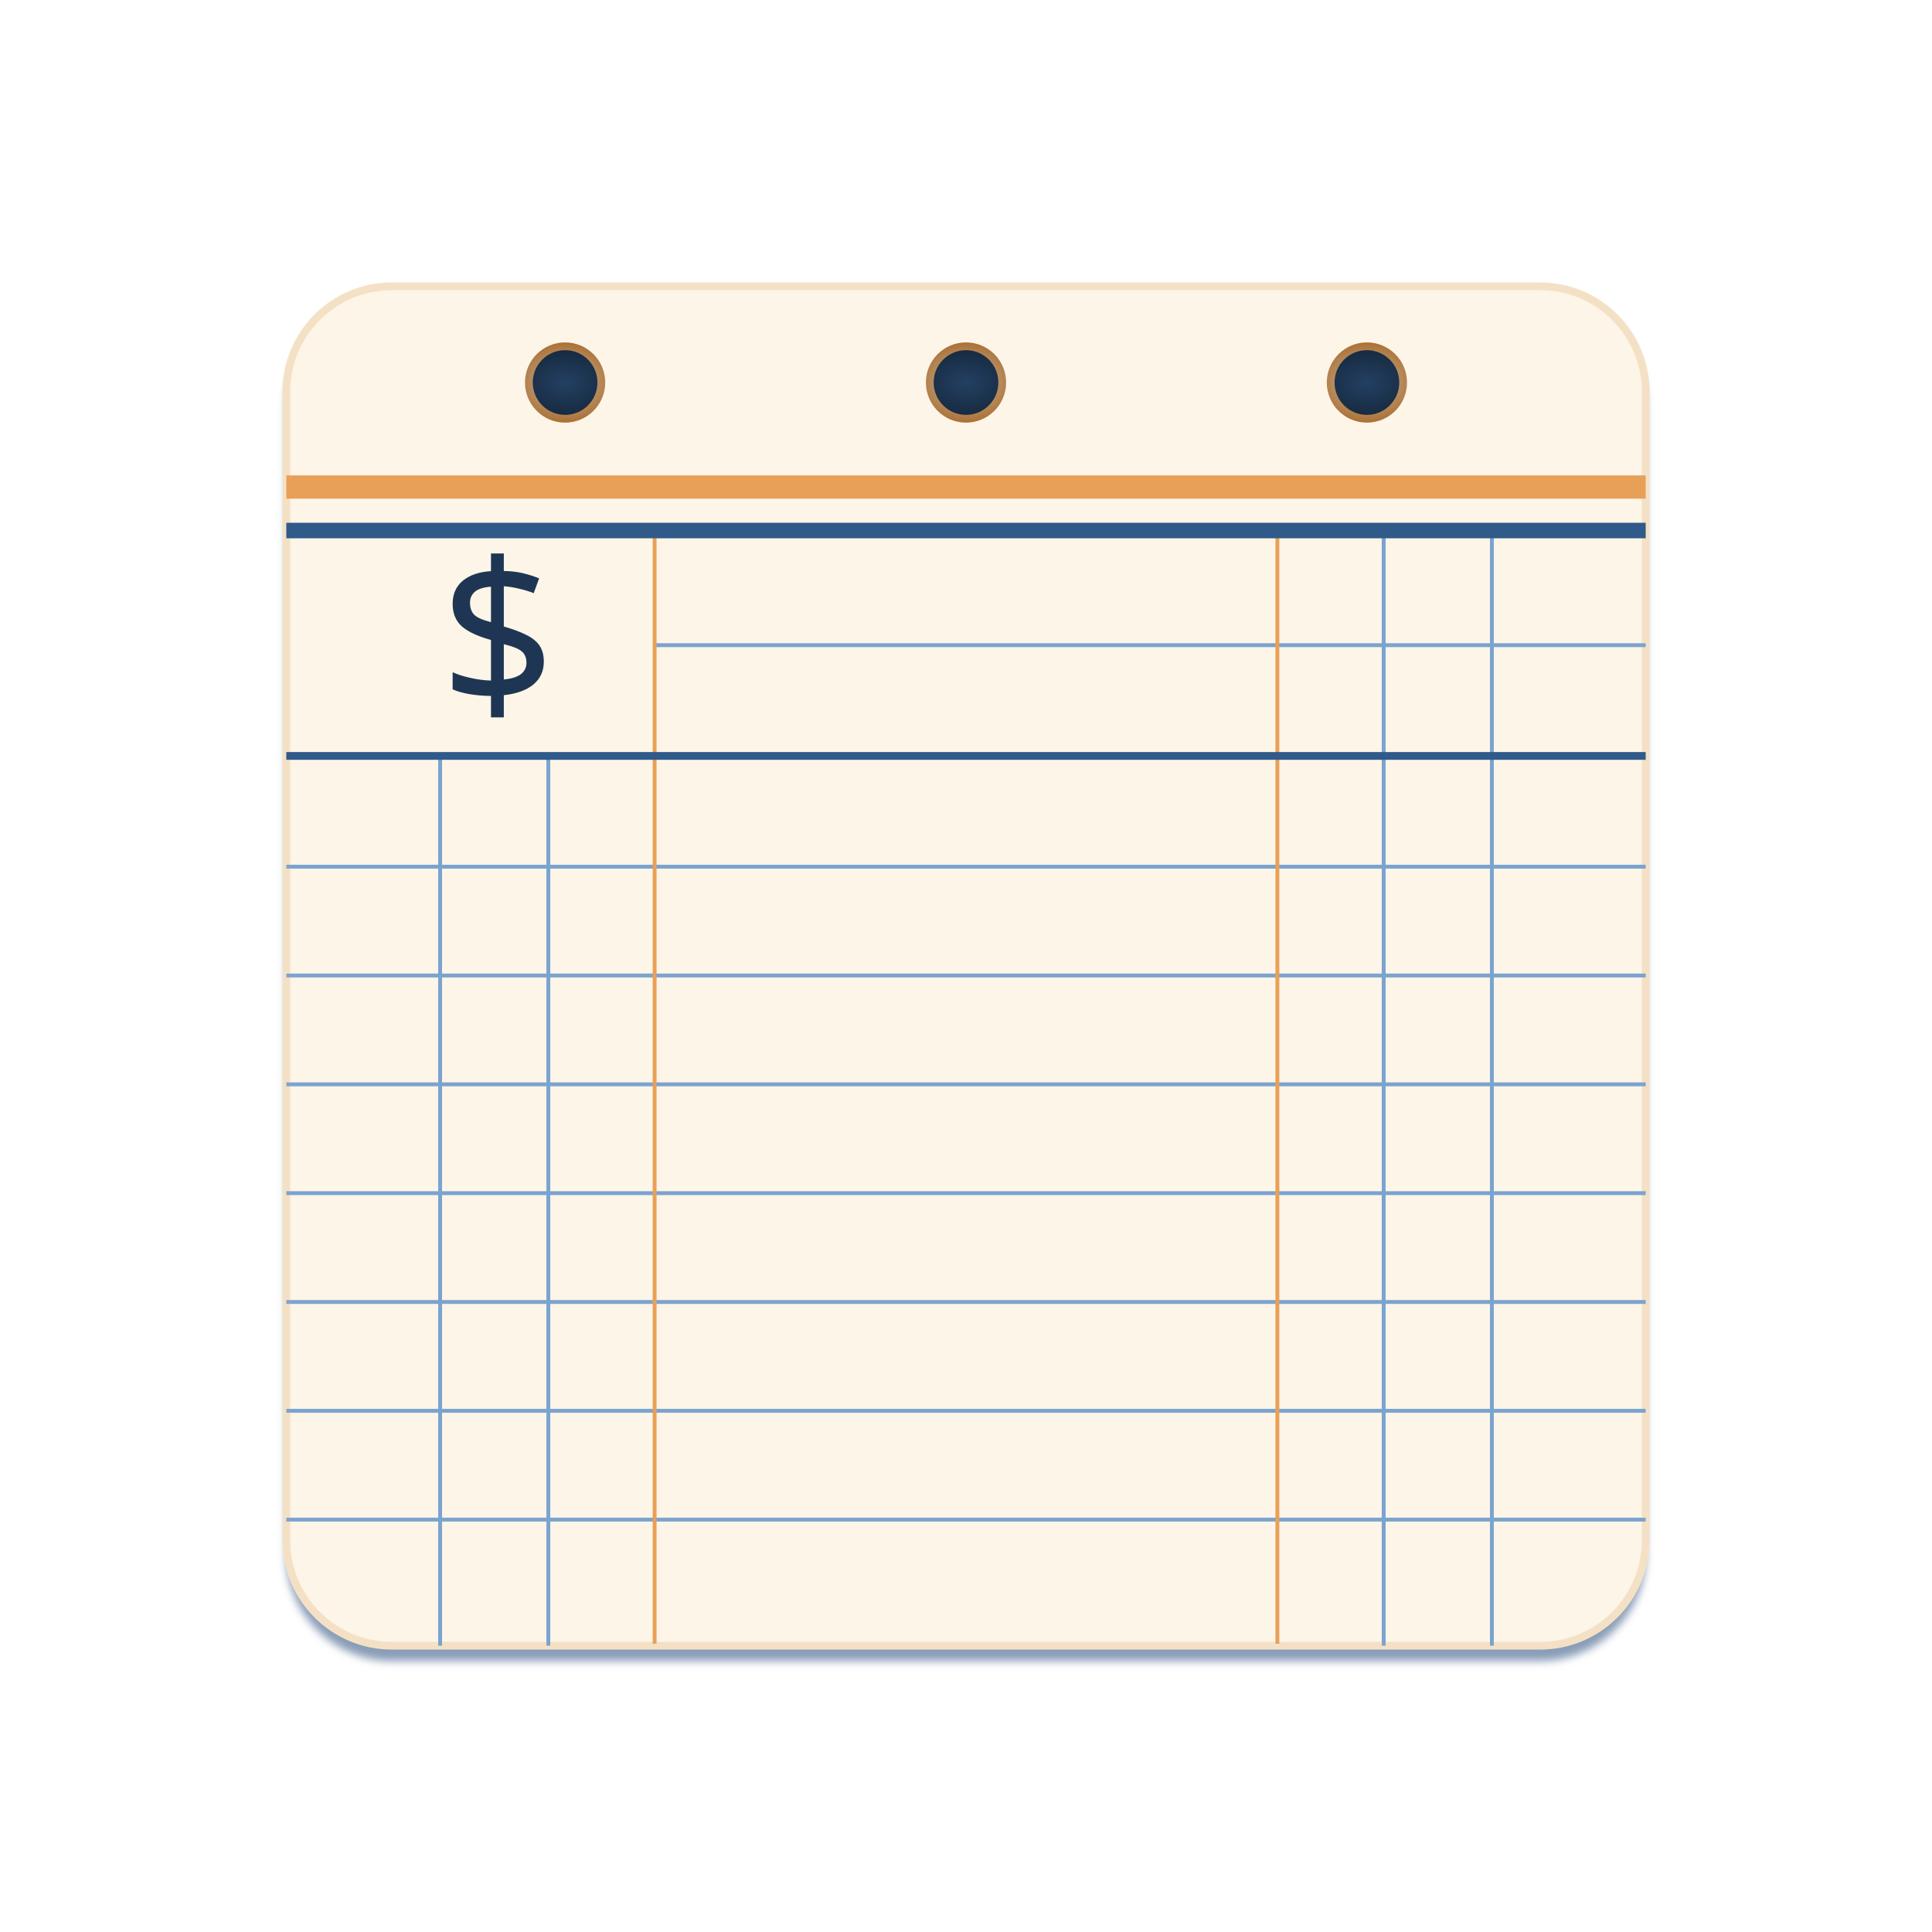
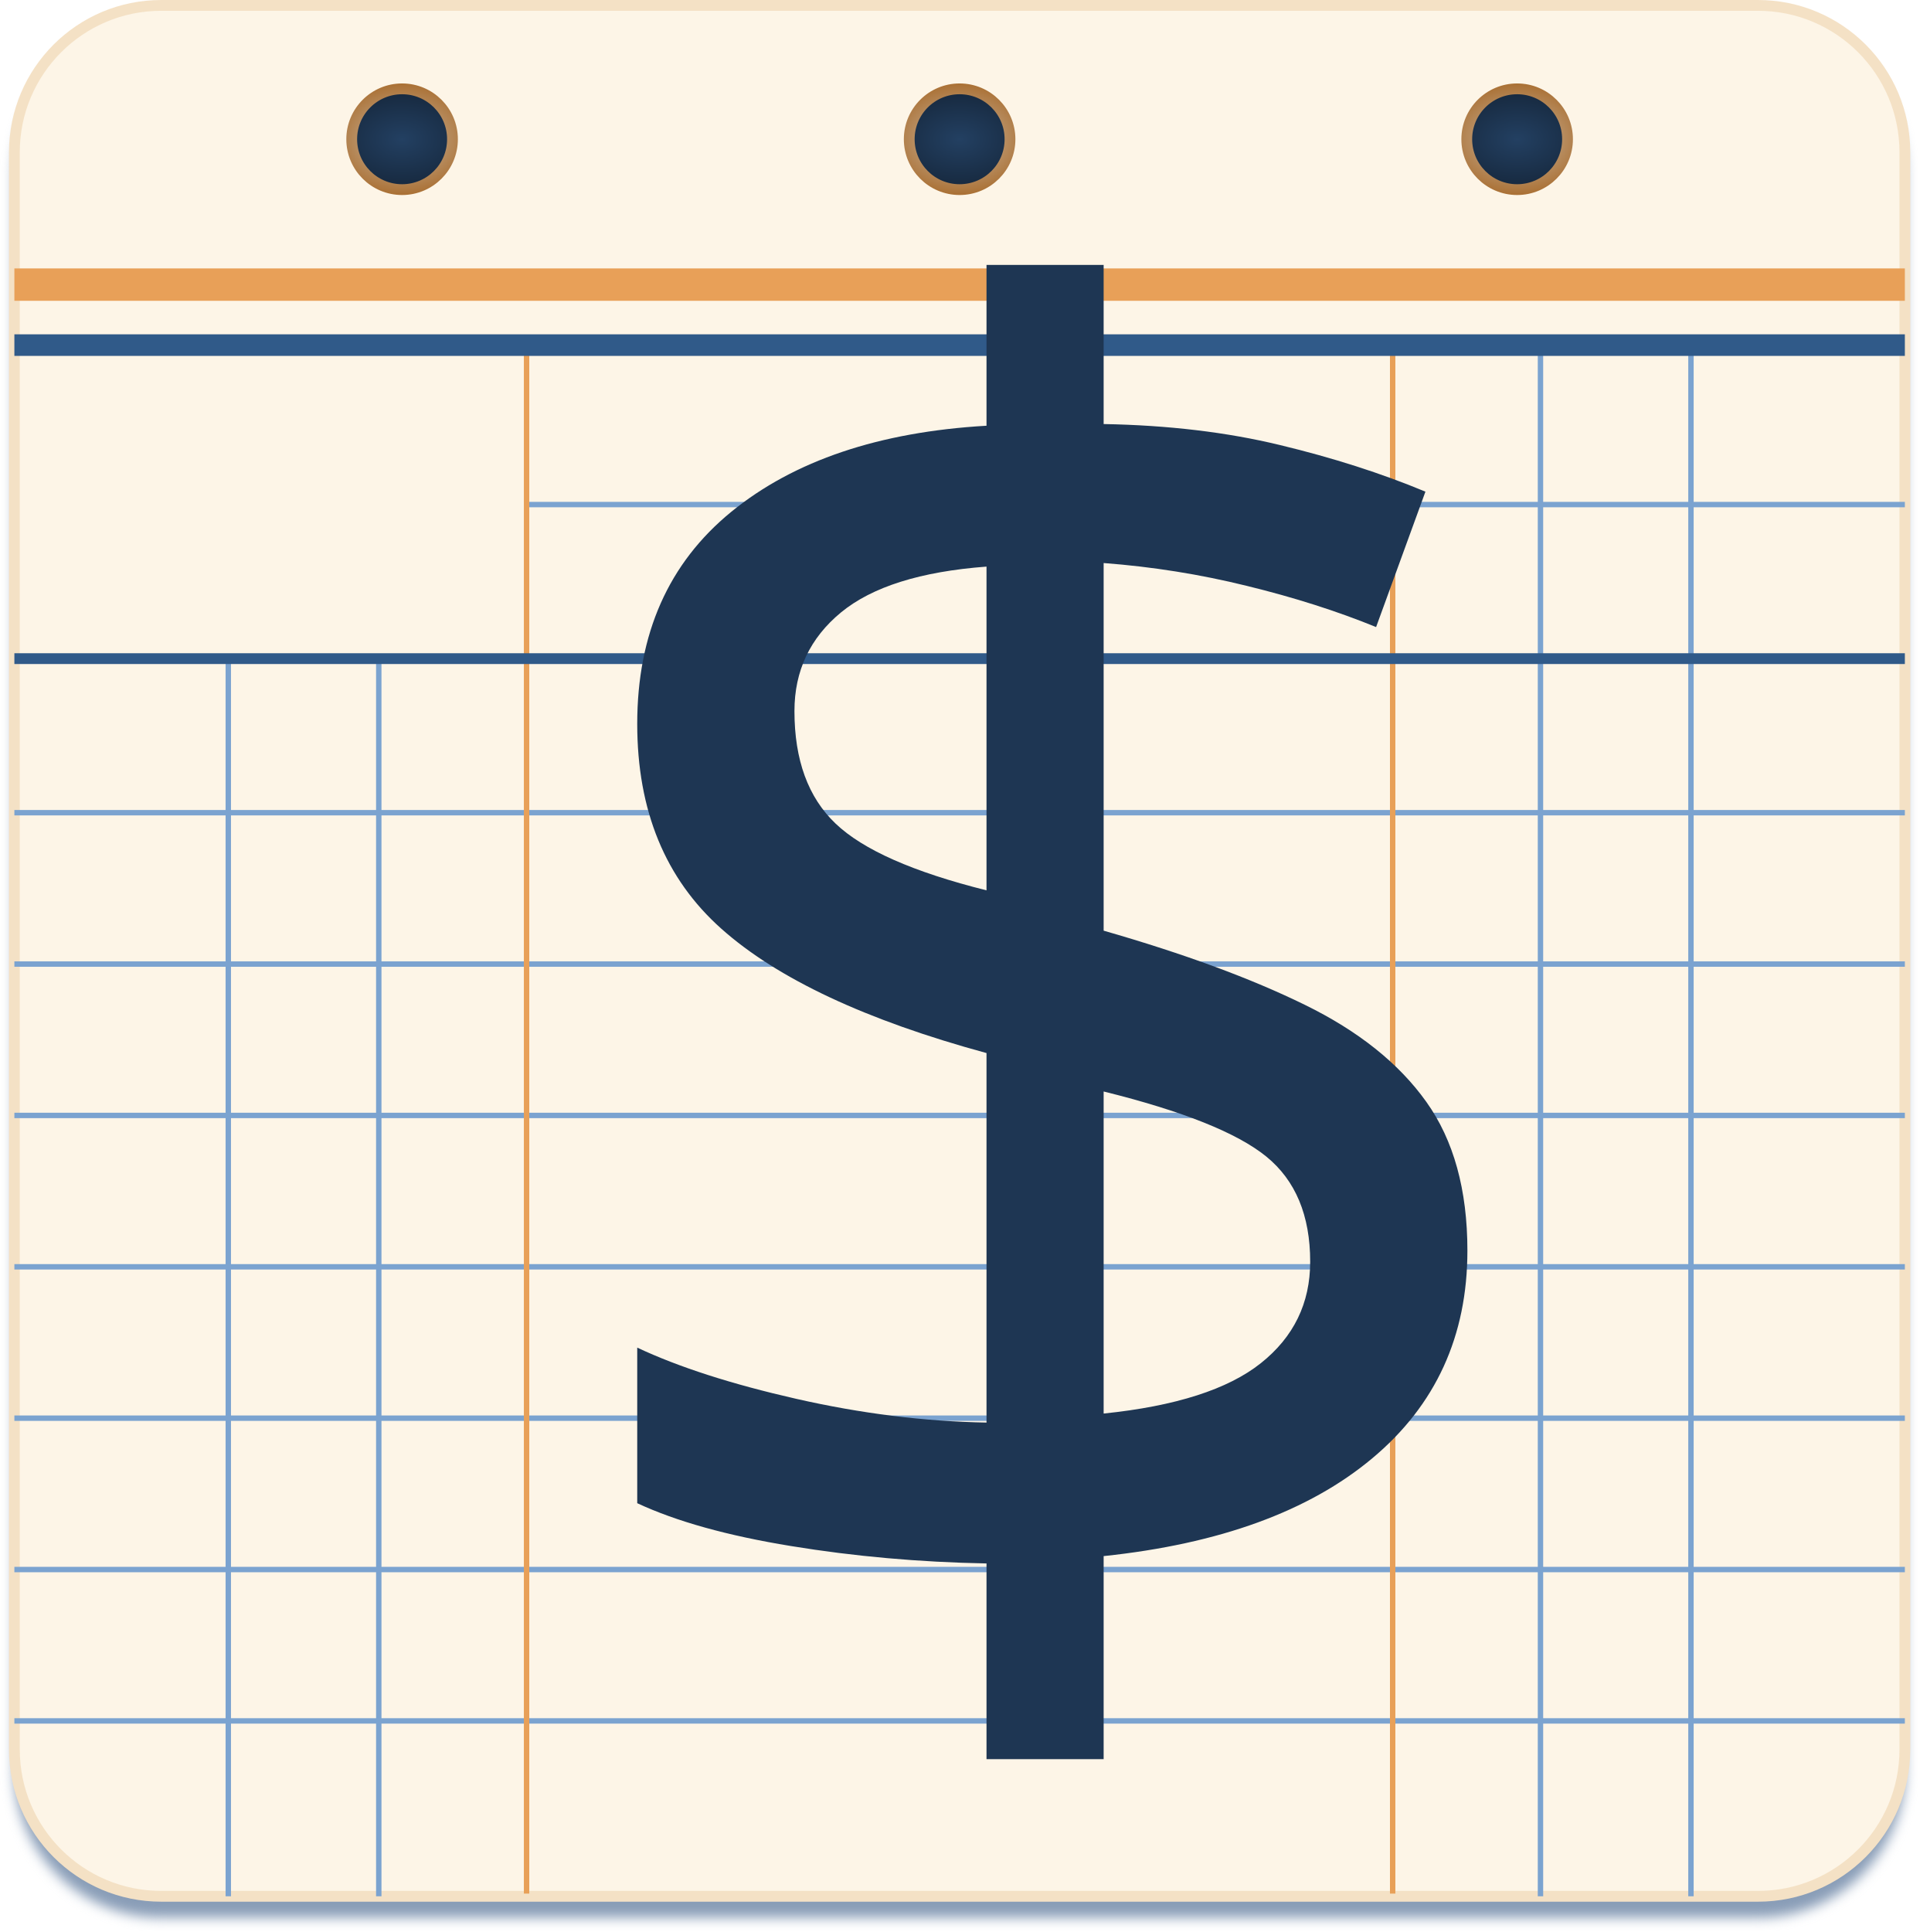
- <svg xmlns="http://www.w3.org/2000/svg" xmlns:xlink="http://www.w3.org/1999/xlink" width="200mm" height="200mm" viewBox="0 0 200 200" version="1.1" id="svg1" xml:space="preserve">
+ <svg xmlns="http://www.w3.org/2000/svg" xmlns:xlink="http://www.w3.org/1999/xlink" width="142.864mm" height="143.784mm" viewBox="0 0 142.864 143.784" version="1.1" id="svg1" xml:space="preserve">
  <defs id="defs1">
    <linearGradient id="linearGradient19">
      <stop style="stop-color:#234062;stop-opacity:1;" offset="0" id="stop20" />
      <stop style="stop-color:#0a111a;stop-opacity:1;" offset="1" id="stop21" />
    </linearGradient>
    <linearGradient id="linearGradient18">
      <stop style="stop-color:#cebeab;stop-opacity:1;" offset="0" id="stop19" />
      <stop style="stop-color:#a15d17;stop-opacity:1;" offset="1" id="stop18" />
    </linearGradient>
    <radialGradient xlink:href="#linearGradient18" id="radialGradient19" cx="55.922" cy="42.111" fx="55.922" fy="42.111" r="5.17" gradientUnits="userSpaceOnUse" gradientTransform="matrix(1.283874,0,0,1.002576,45.07988,57.75561)" />
    <radialGradient xlink:href="#linearGradient19" id="radialGradient21" cx="55.922" cy="42.111" fx="55.922" fy="42.111" r="5.17" gradientUnits="userSpaceOnUse" gradientTransform="matrix(2.096277,1.3485478e-7,-9.0851156e-8,1.412254,-0.3514801,40.5035)" />
    <radialGradient xlink:href="#linearGradient19" id="radialGradient22" gradientUnits="userSpaceOnUse" gradientTransform="matrix(2.096277,1.3485478e-7,-9.0851156e-8,1.412254,-41.85249,40.5035)" cx="55.922" cy="42.111" fx="55.922" fy="42.111" r="5.17" />
    <radialGradient xlink:href="#linearGradient18" id="radialGradient23" gradientUnits="userSpaceOnUse" gradientTransform="matrix(1.283874,0,0,1.002576,3.578868,57.75561)" cx="55.922" cy="42.111" fx="55.922" fy="42.111" r="5.17" />
    <radialGradient xlink:href="#linearGradient19" id="radialGradient24" gradientUnits="userSpaceOnUse" gradientTransform="matrix(2.096277,1.3485478e-7,-9.0851156e-8,1.412254,41.14953,40.5035)" cx="55.922" cy="42.111" fx="55.922" fy="42.111" r="5.17" />
    <radialGradient xlink:href="#linearGradient18" id="radialGradient25" gradientUnits="userSpaceOnUse" gradientTransform="matrix(1.283874,0,0,1.002576,86.58088,57.75561)" cx="55.922" cy="42.111" fx="55.922" fy="42.111" r="5.17" />
    <filter style="color-interpolation-filters:sRGB" id="filter46" x="-0.008" y="-0.008" width="1.015" height="1.015">
      <feGaussianBlur stdDeviation="0.446" id="feGaussianBlur46" />
    </filter>
  </defs>
-   <g id="layer2" transform="translate(-16.87692,-60.37692)">
+   <g id="layer2" transform="translate(-45.4448,-89.61304)">
    <rect style="display:inline;opacity:1;mix-blend-mode:normal;fill:#899db7;fill-opacity:1;stroke:none;stroke-width:0.803;stroke-linecap:square;stroke-dasharray:none;stroke-opacity:0.996;filter:url(#filter46)" id="rect46" width="140.725" height="140.725" x="46.515" y="91.602" rx="10.93" ry="10.93" />
    <rect style="display:inline;opacity:1;fill:#fdf5e7;fill-opacity:0.996;stroke:#f4e1c5;stroke-width:0.803;stroke-linecap:square;stroke-dasharray:none;stroke-opacity:0.996" id="rect16" width="140.725" height="140.725" x="46.515" y="90.015" rx="10.93" ry="10.93" />
    <circle style="fill:url(#radialGradient21);stroke:url(#radialGradient19);stroke-width:0.803;stroke-linecap:square;stroke-dasharray:none;stroke-opacity:1" id="path18" cx="116.877" cy="99.975" r="3.75" />
    <circle style="fill:url(#radialGradient22);fill-opacity:1;stroke:url(#radialGradient23);stroke-width:0.803;stroke-linecap:square;stroke-dasharray:none;stroke-opacity:1" id="circle21" cx="75.376" cy="99.975" r="3.75" />
    <circle style="fill:url(#radialGradient24);fill-opacity:1;stroke:url(#radialGradient25);stroke-width:0.803;stroke-linecap:square;stroke-dasharray:none;stroke-opacity:1" id="circle23" cx="158.378" cy="99.975" r="3.75" />
    <path style="fill:#234062;fill-opacity:1;stroke:#e8a058;stroke-width:2.409;stroke-linecap:butt;stroke-dasharray:none;stroke-opacity:1" d="M 46.515,110.794 H 187.239" id="path25" />
    <path style="fill:#234062;fill-opacity:1;stroke:#7ba3d0;stroke-width:0.402;stroke-linecap:butt;stroke-dasharray:none;stroke-opacity:1" d="M 84.642,127.164 H 187.239" id="path28" />
    <path style="fill:#234062;fill-opacity:1;stroke:#7ba3d0;stroke-width:0.402;stroke-linecap:butt;stroke-dasharray:none;stroke-opacity:1" d="M 46.515,150.096 H 187.239" id="path29" />
    <path style="fill:#234062;fill-opacity:1;stroke:#7ba3d0;stroke-width:0.402;stroke-linecap:butt;stroke-dasharray:none;stroke-opacity:1" d="M 46.515,161.361 H 187.239" id="path30" />
    <path style="fill:#234062;fill-opacity:1;stroke:#7ba3d0;stroke-width:0.402;stroke-linecap:butt;stroke-dasharray:none;stroke-opacity:1" d="M 46.515,172.627 H 187.239" id="path31" />
    <path style="fill:#234062;fill-opacity:1;stroke:#7ba3d0;stroke-width:0.402;stroke-linecap:butt;stroke-dasharray:none;stroke-opacity:1" d="M 46.515,183.892 H 187.239" id="path32" />
    <path style="fill:#234062;fill-opacity:1;stroke:#7ba3d0;stroke-width:0.402;stroke-linecap:butt;stroke-dasharray:none;stroke-opacity:1" d="M 46.515,195.157 H 187.239" id="path33" />
    <path style="fill:#234062;fill-opacity:1;stroke:#7ba3d0;stroke-width:0.402;stroke-linecap:butt;stroke-dasharray:none;stroke-opacity:1" d="M 46.515,206.422 H 187.239" id="path34" />
    <path style="fill:#234062;fill-opacity:1;stroke:#7ba3d0;stroke-width:0.402;stroke-linecap:butt;stroke-dasharray:none;stroke-opacity:1" d="M 46.515,217.687 H 187.239" id="path35" />
    <path style="fill:#234062;fill-opacity:1;stroke:#7ba3d0;stroke-width:0.402;stroke-linecap:butt;stroke-dasharray:none;stroke-opacity:1" d="M 62.438,230.739 V 138.63" id="path36" />
    <path style="fill:#234062;fill-opacity:1;stroke:#7ba3d0;stroke-width:0.402;stroke-linecap:butt;stroke-dasharray:none;stroke-opacity:1" d="M 73.64,230.739 V 138.63" id="path37" />
    <path style="fill:#234062;fill-opacity:1;stroke:#e8a058;stroke-width:0.402;stroke-linecap:butt;stroke-dasharray:none;stroke-opacity:1" d="M 84.642,230.539 V 115.096" id="path40" />
    <path style="fill:#234062;fill-opacity:1;stroke:#7ba3d0;stroke-width:0.402;stroke-linecap:butt;stroke-dasharray:none;stroke-opacity:1" d="M 171.317,230.739 V 115.297" id="path42" />
    <path style="fill:#234062;fill-opacity:1;stroke:#7ba3d0;stroke-width:0.402;stroke-linecap:butt;stroke-dasharray:none;stroke-opacity:1" d="M 160.115,230.739 V 115.297" id="path43" />
    <path style="fill:#234062;fill-opacity:1;stroke:#e8a058;stroke-width:0.402;stroke-linecap:butt;stroke-dasharray:none;stroke-opacity:1" d="M 149.112,230.539 V 115.096" id="path44" />
    <path style="fill:#234062;fill-opacity:1;stroke:#305a89;stroke-width:1.606;stroke-linecap:butt;stroke-dasharray:none;stroke-opacity:1" d="M 46.515,115.297 H 187.239" id="path26" />
    <path style="fill:#234062;fill-opacity:1;stroke:#305a89;stroke-width:0.803;stroke-linecap:butt;stroke-dasharray:none;stroke-opacity:1" d="M 46.515,138.63 H 187.239" id="path27" />
-     <text xml:space="preserve" style="font-style:normal;font-variant:normal;font-weight:normal;font-stretch:normal;font-size:20.764px;font-family:'Gentium Book Basic';-inkscape-font-specification:'Gentium Book Basic, Normal';font-variant-ligatures:normal;font-variant-caps:normal;font-variant-numeric:normal;font-variant-east-asian:normal;writing-mode:lr-tb;direction:ltr;fill:#1e3653;fill-opacity:1;stroke:none;stroke-width:2.357;stroke-linecap:butt;stroke-dasharray:none;stroke-opacity:1" x="62.454" y="133.437" id="text45">
-       <tspan id="tspan45" style="font-style:normal;font-variant:normal;font-weight:normal;font-stretch:normal;font-size:20.764px;font-family:'Gentium Book Basic';-inkscape-font-specification:'Gentium Book Basic, Normal';font-variant-ligatures:normal;font-variant-caps:normal;font-variant-numeric:normal;font-variant-east-asian:normal;fill:#1e3653;fill-opacity:1;stroke:none;stroke-width:2.357;stroke-opacity:1" x="62.454" y="133.437">$</tspan>
+     <text xml:space="preserve" style="font-style:normal;font-variant:normal;font-weight:normal;font-stretch:normal;font-size:136.122px;font-family:'Gentium Book Basic';-inkscape-font-specification:'Gentium Book Basic, Normal';font-variant-ligatures:normal;font-variant-caps:normal;font-variant-numeric:normal;font-variant-east-asian:normal;writing-mode:lr-tb;direction:ltr;fill:#1e3653;fill-opacity:1;stroke:none;stroke-width:15.45;stroke-linecap:butt;stroke-dasharray:none;stroke-opacity:1" x="84.442" y="212.638" id="text45">
+       <tspan id="tspan45" style="font-style:normal;font-variant:normal;font-weight:normal;font-stretch:normal;font-size:136.122px;font-family:'Gentium Book Basic';-inkscape-font-specification:'Gentium Book Basic, Normal';font-variant-ligatures:normal;font-variant-caps:normal;font-variant-numeric:normal;font-variant-east-asian:normal;fill:#1e3653;fill-opacity:1;stroke:none;stroke-width:15.45;stroke-opacity:1" x="84.442" y="212.638">$</tspan>
    </text>
  </g>
</svg>
